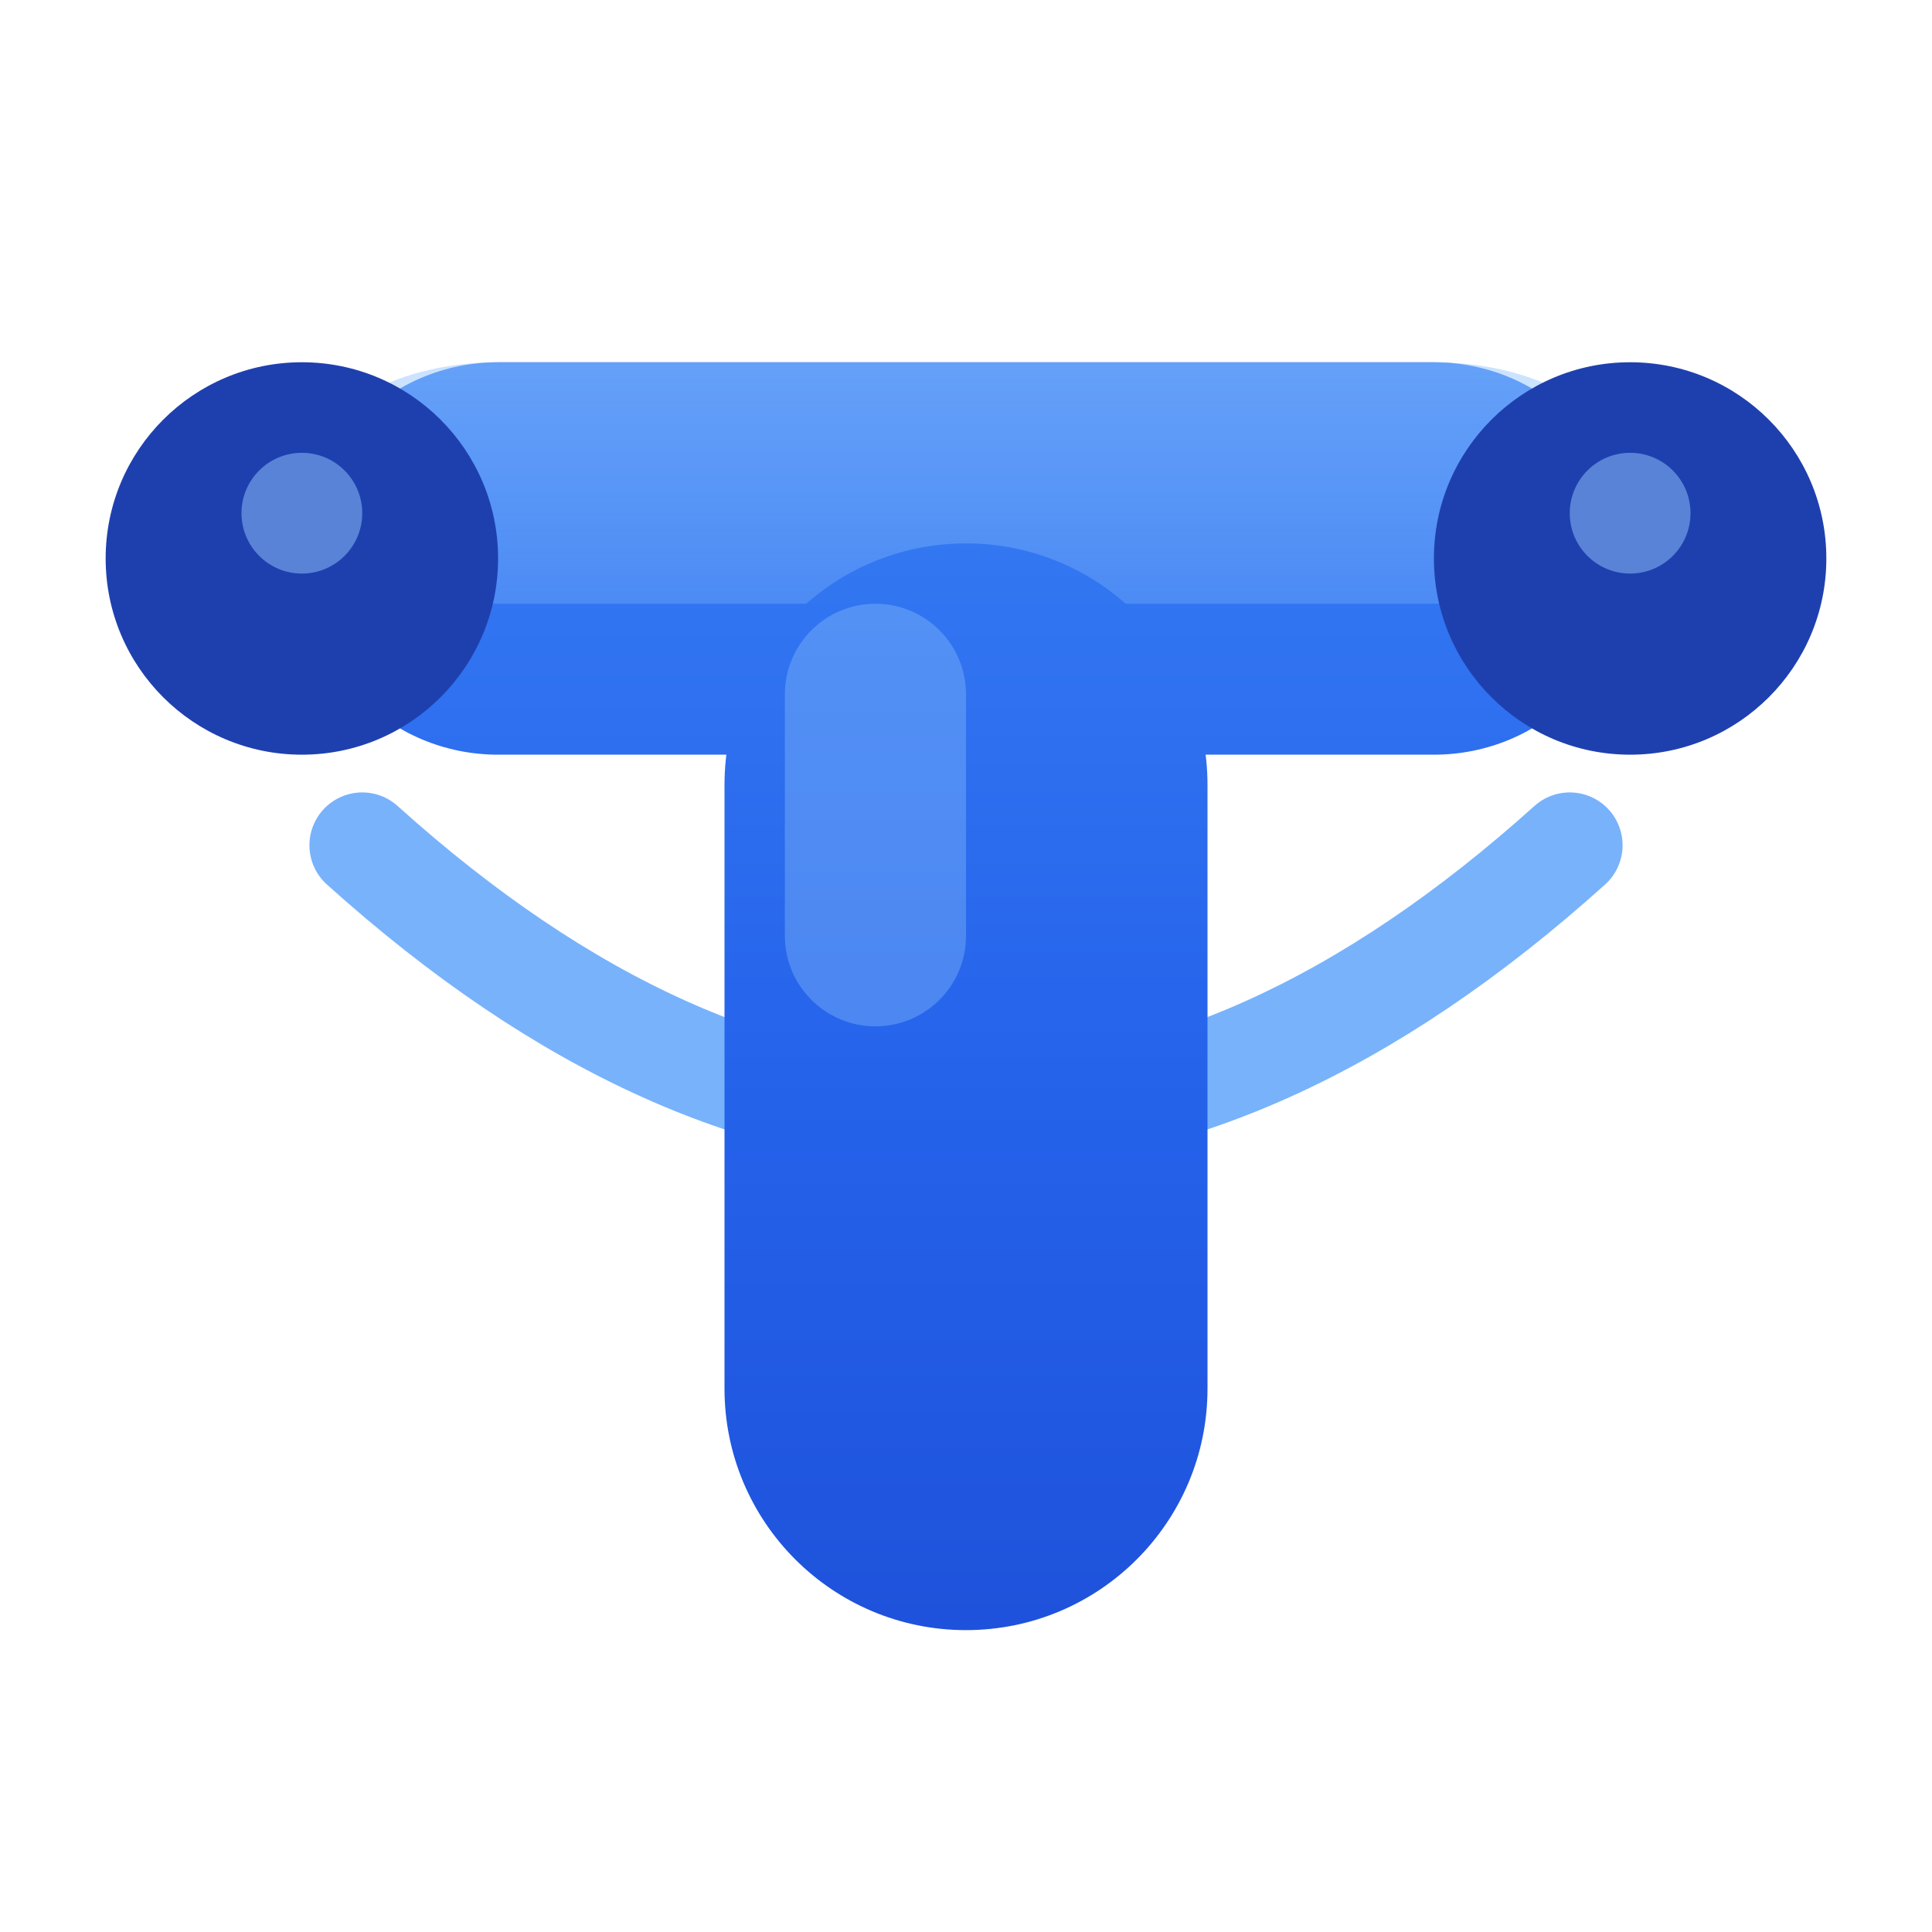
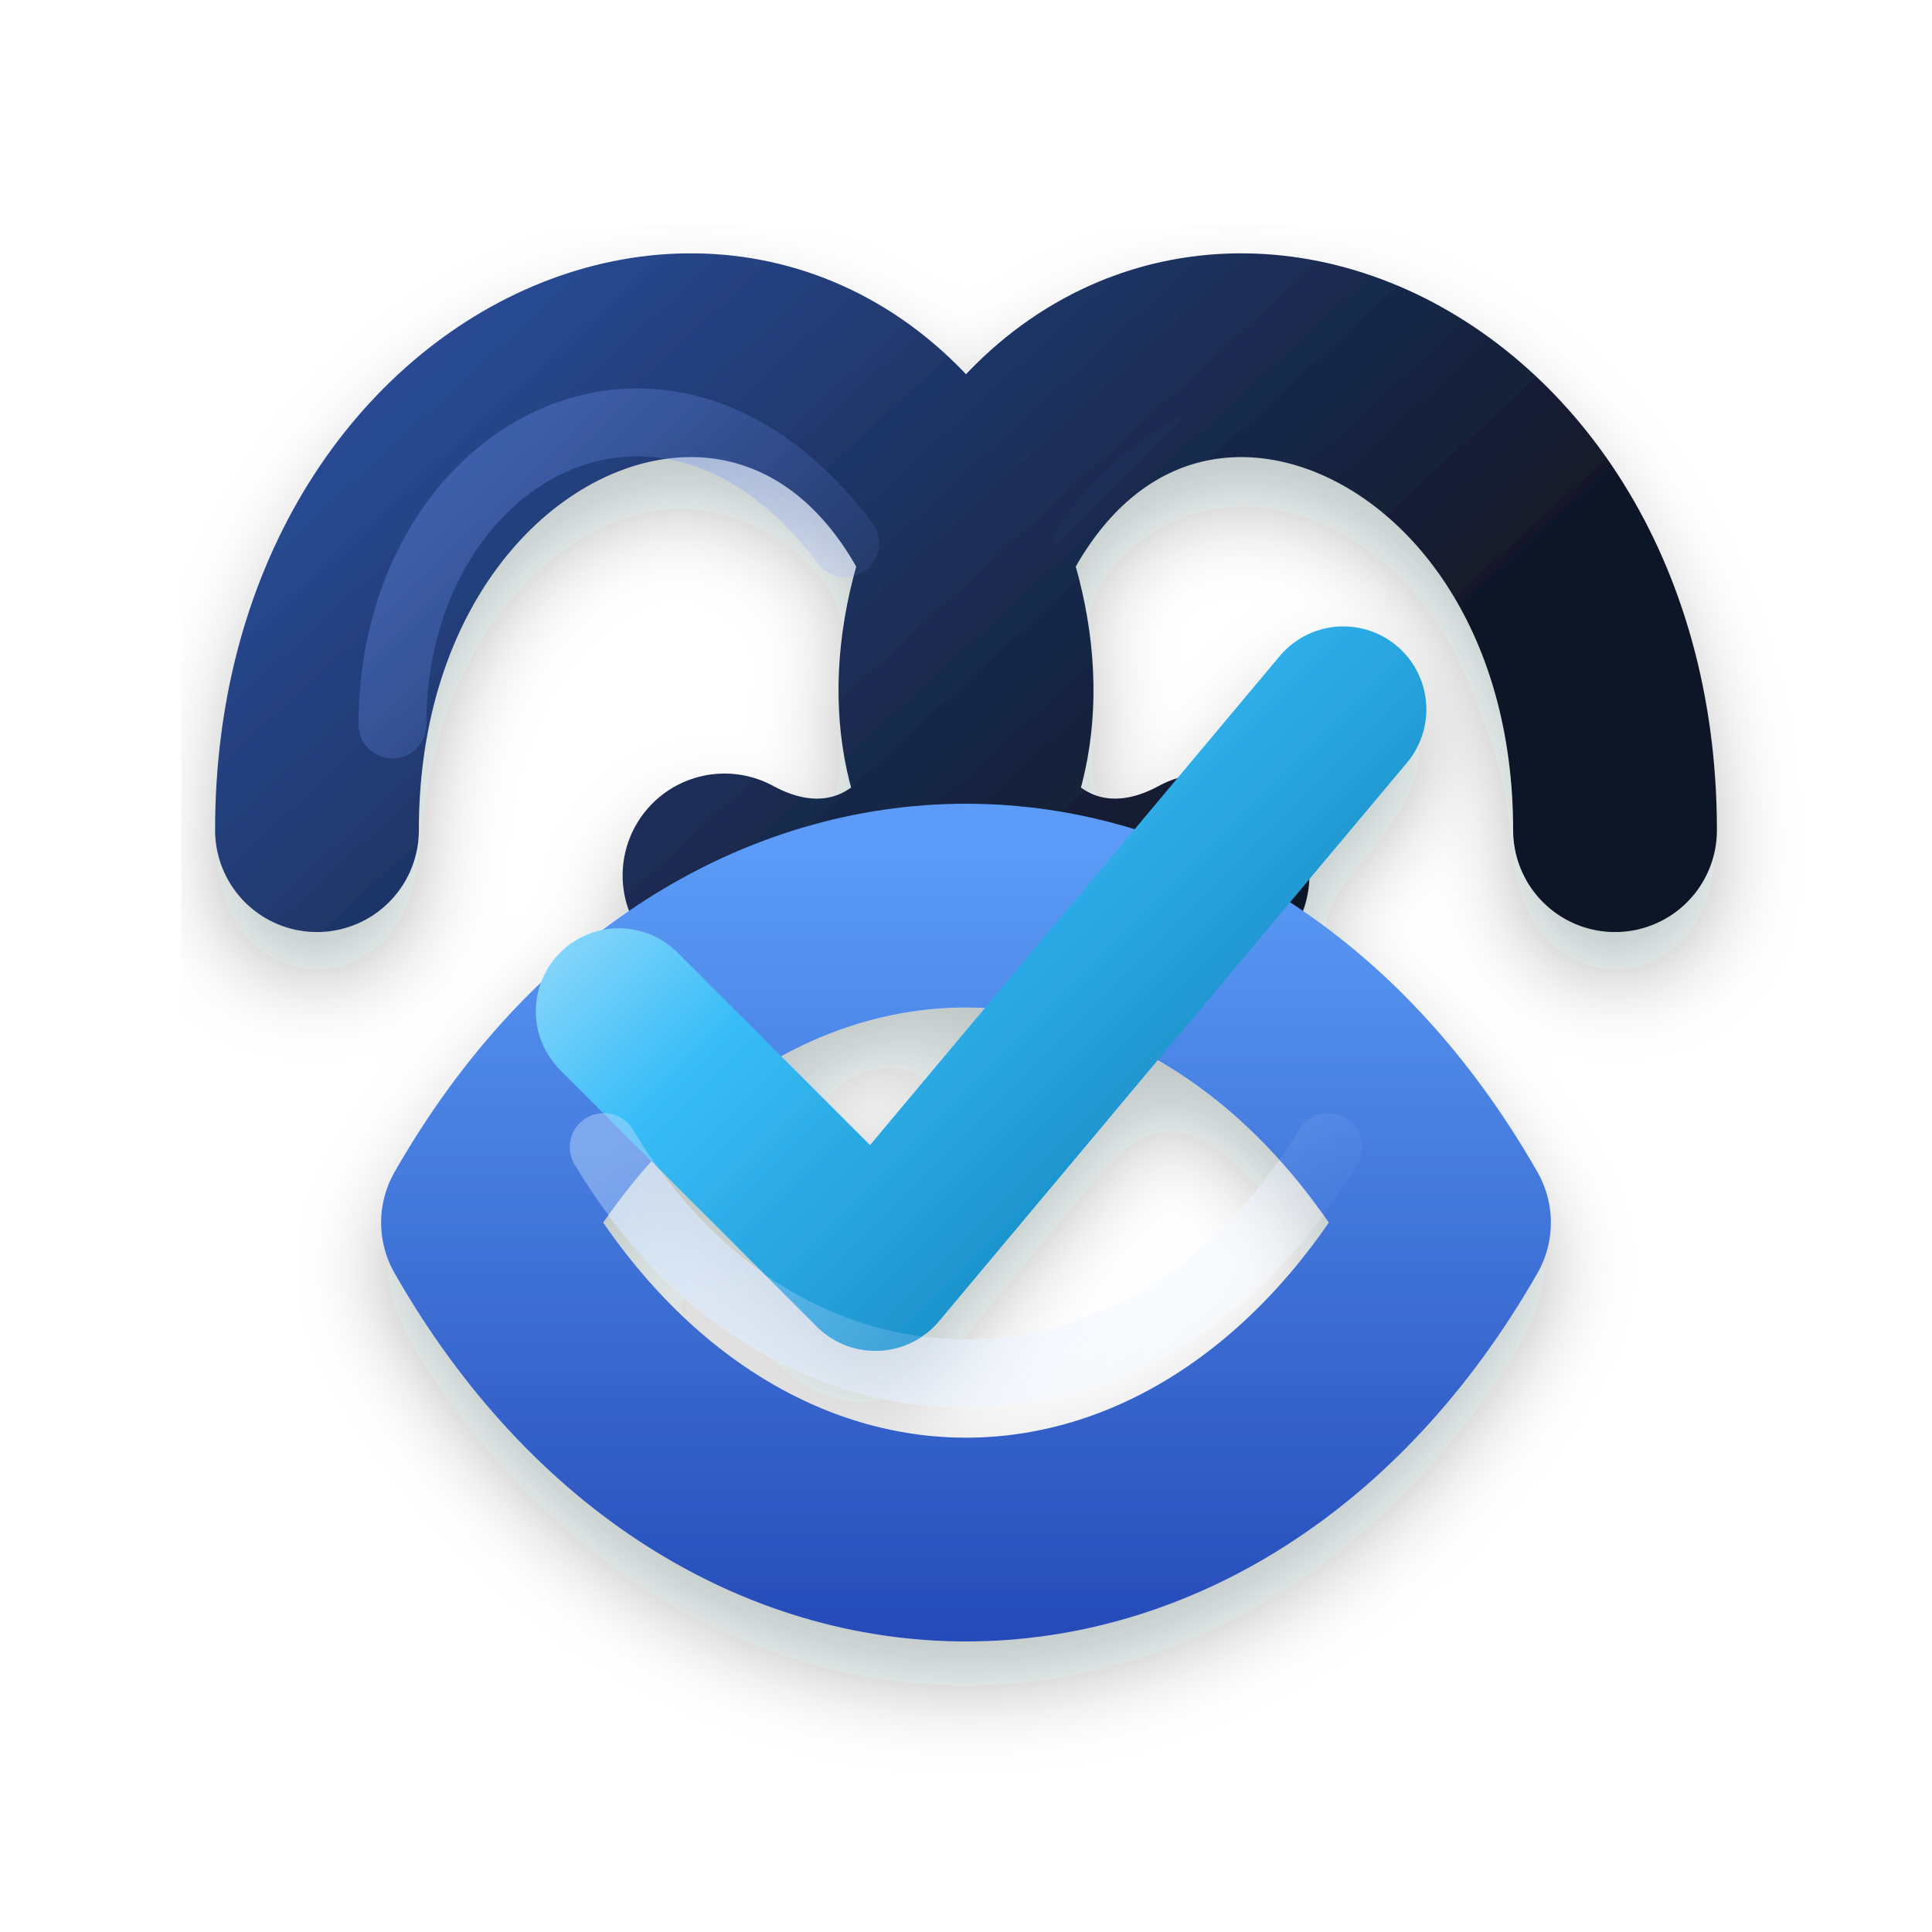
<svg xmlns="http://www.w3.org/2000/svg" viewBox="0 0 64 64" fill="none" role="img" aria-label="Tether">
  <defs>
-     <linearGradient id="t-blue" x1="32" y1="8" x2="32" y2="58" gradientUnits="userSpaceOnUse">
-       <stop stop-color="#3b82f6" />
-       <stop offset="0.55" stop-color="#2563eb" />
-       <stop offset="1" stop-color="#1d4ed8" />
+     <linearGradient id="th-navy" x1="12" y1="10" x2="34" y2="34" gradientUnits="userSpaceOnUse">
+       <stop stop-color="#2b4f9e" />
+       <stop offset="1" stop-color="#111827" />
    </linearGradient>
-     <linearGradient id="t-glow" x1="32" y1="10" x2="32" y2="30" gradientUnits="userSpaceOnUse">
-       <stop stop-color="#93c5fd" stop-opacity="0.55" />
-       <stop offset="1" stop-color="#93c5fd" stop-opacity="0" />
+     <linearGradient id="th-navy-hi" x1="14" y1="12" x2="28" y2="26" gradientUnits="userSpaceOnUse">
+       <stop stop-color="#5b7fd4" stop-opacity="0.55" />
+       <stop offset="1" stop-color="#5b7fd4" stop-opacity="0" />
    </linearGradient>
+     <linearGradient id="th-blue" x1="32" y1="28" x2="32" y2="58" gradientUnits="userSpaceOnUse">
+       <stop stop-color="#5b9cf8" />
+       <stop offset="1" stop-color="#1e40af" />
+     </linearGradient>
+     <linearGradient id="th-blue-hi" x1="24" y1="34" x2="40" y2="48" gradientUnits="userSpaceOnUse">
+       <stop stop-color="#bfdbfe" stop-opacity="0.45" />
+       <stop offset="1" stop-color="#bfdbfe" stop-opacity="0" />
+     </linearGradient>
+     <linearGradient id="th-check" x1="20" y1="20" x2="46" y2="46" gradientUnits="userSpaceOnUse">
+       <stop stop-color="#e0f2fe" />
+       <stop offset="0.35" stop-color="#38bdf8" />
+       <stop offset="1" stop-color="#0369a1" />
+     </linearGradient>
+     <filter id="th-shadow" x="6" y="6" width="54" height="54" filterUnits="userSpaceOnUse" color-interpolation-filters="sRGB">
+       <feDropShadow dx="0" dy="1.5" stdDeviation="1.35" flood-color="#0f172a" flood-opacity="0.26" />
+     </filter>
  </defs>
-   <path d="M12 28 Q32 46 52 28" stroke="#60a5fa" stroke-width="3.5" stroke-linecap="round" fill="none" opacity="0.85" />
-   <rect x="10" y="12" width="44" height="13" rx="6.5" fill="url(#t-blue)" />
-   <rect x="10" y="12" width="44" height="8" rx="6.5" fill="url(#t-glow)" />
-   <circle cx="10" cy="18.5" r="6.5" fill="#1e40af" />
-   <circle cx="54" cy="18.5" r="6.5" fill="#1e40af" />
-   <circle cx="10" cy="17" r="2" fill="#93c5fd" opacity="0.5" />
-   <circle cx="54" cy="17" r="2" fill="#93c5fd" opacity="0.5" />
-   <rect x="24" y="18" width="16" height="36" rx="8" fill="url(#t-blue)" />
-   <rect x="26" y="20" width="6" height="14" rx="3" fill="#93c5fd" opacity="0.35" />
+   <g filter="url(#th-shadow)">
+     <path d="M 10.5 27.5          C 10.5 12, 26.5 6, 32 18.5          C 35 26.5, 29.5 32, 24 29" stroke="url(#th-navy)" stroke-width="6.75" stroke-linecap="round" fill="none" />
+     <path d="M 53.5 27.5          C 53.5 12, 37.5 6, 32 18.5          C 29 26.5, 34.5 32, 40 29" stroke="url(#th-navy)" stroke-width="6.75" stroke-linecap="round" fill="none" />
+     <path d="M 16 40.5          C 24 54.5, 40 54.5, 48 40.5          C 40 26.5, 24 26.5, 16 40.5" stroke="url(#th-blue)" stroke-width="6.75" stroke-linecap="round" stroke-linejoin="round" fill="none" />
+     <path d="M 20.5 33.5          L 29 42          L 44.5 23.5" stroke="url(#th-check)" stroke-width="5.5" stroke-linecap="round" stroke-linejoin="round" fill="none" />
+     <path d="M 13 24 C 13 15, 22 10, 28 18" stroke="url(#th-navy-hi)" stroke-width="2.25" stroke-linecap="round" fill="none" />
+     <path d="M 51 24 C 51 15, 42 10, 36 18" stroke="url(#th-navy-hi)" stroke-width="2.25" stroke-linecap="round" fill="none" />
+     <path d="M 20 38 C 26 48, 38 48, 44 38" stroke="url(#th-blue-hi)" stroke-width="2.25" stroke-linecap="round" fill="none" />
+   </g>
</svg>
